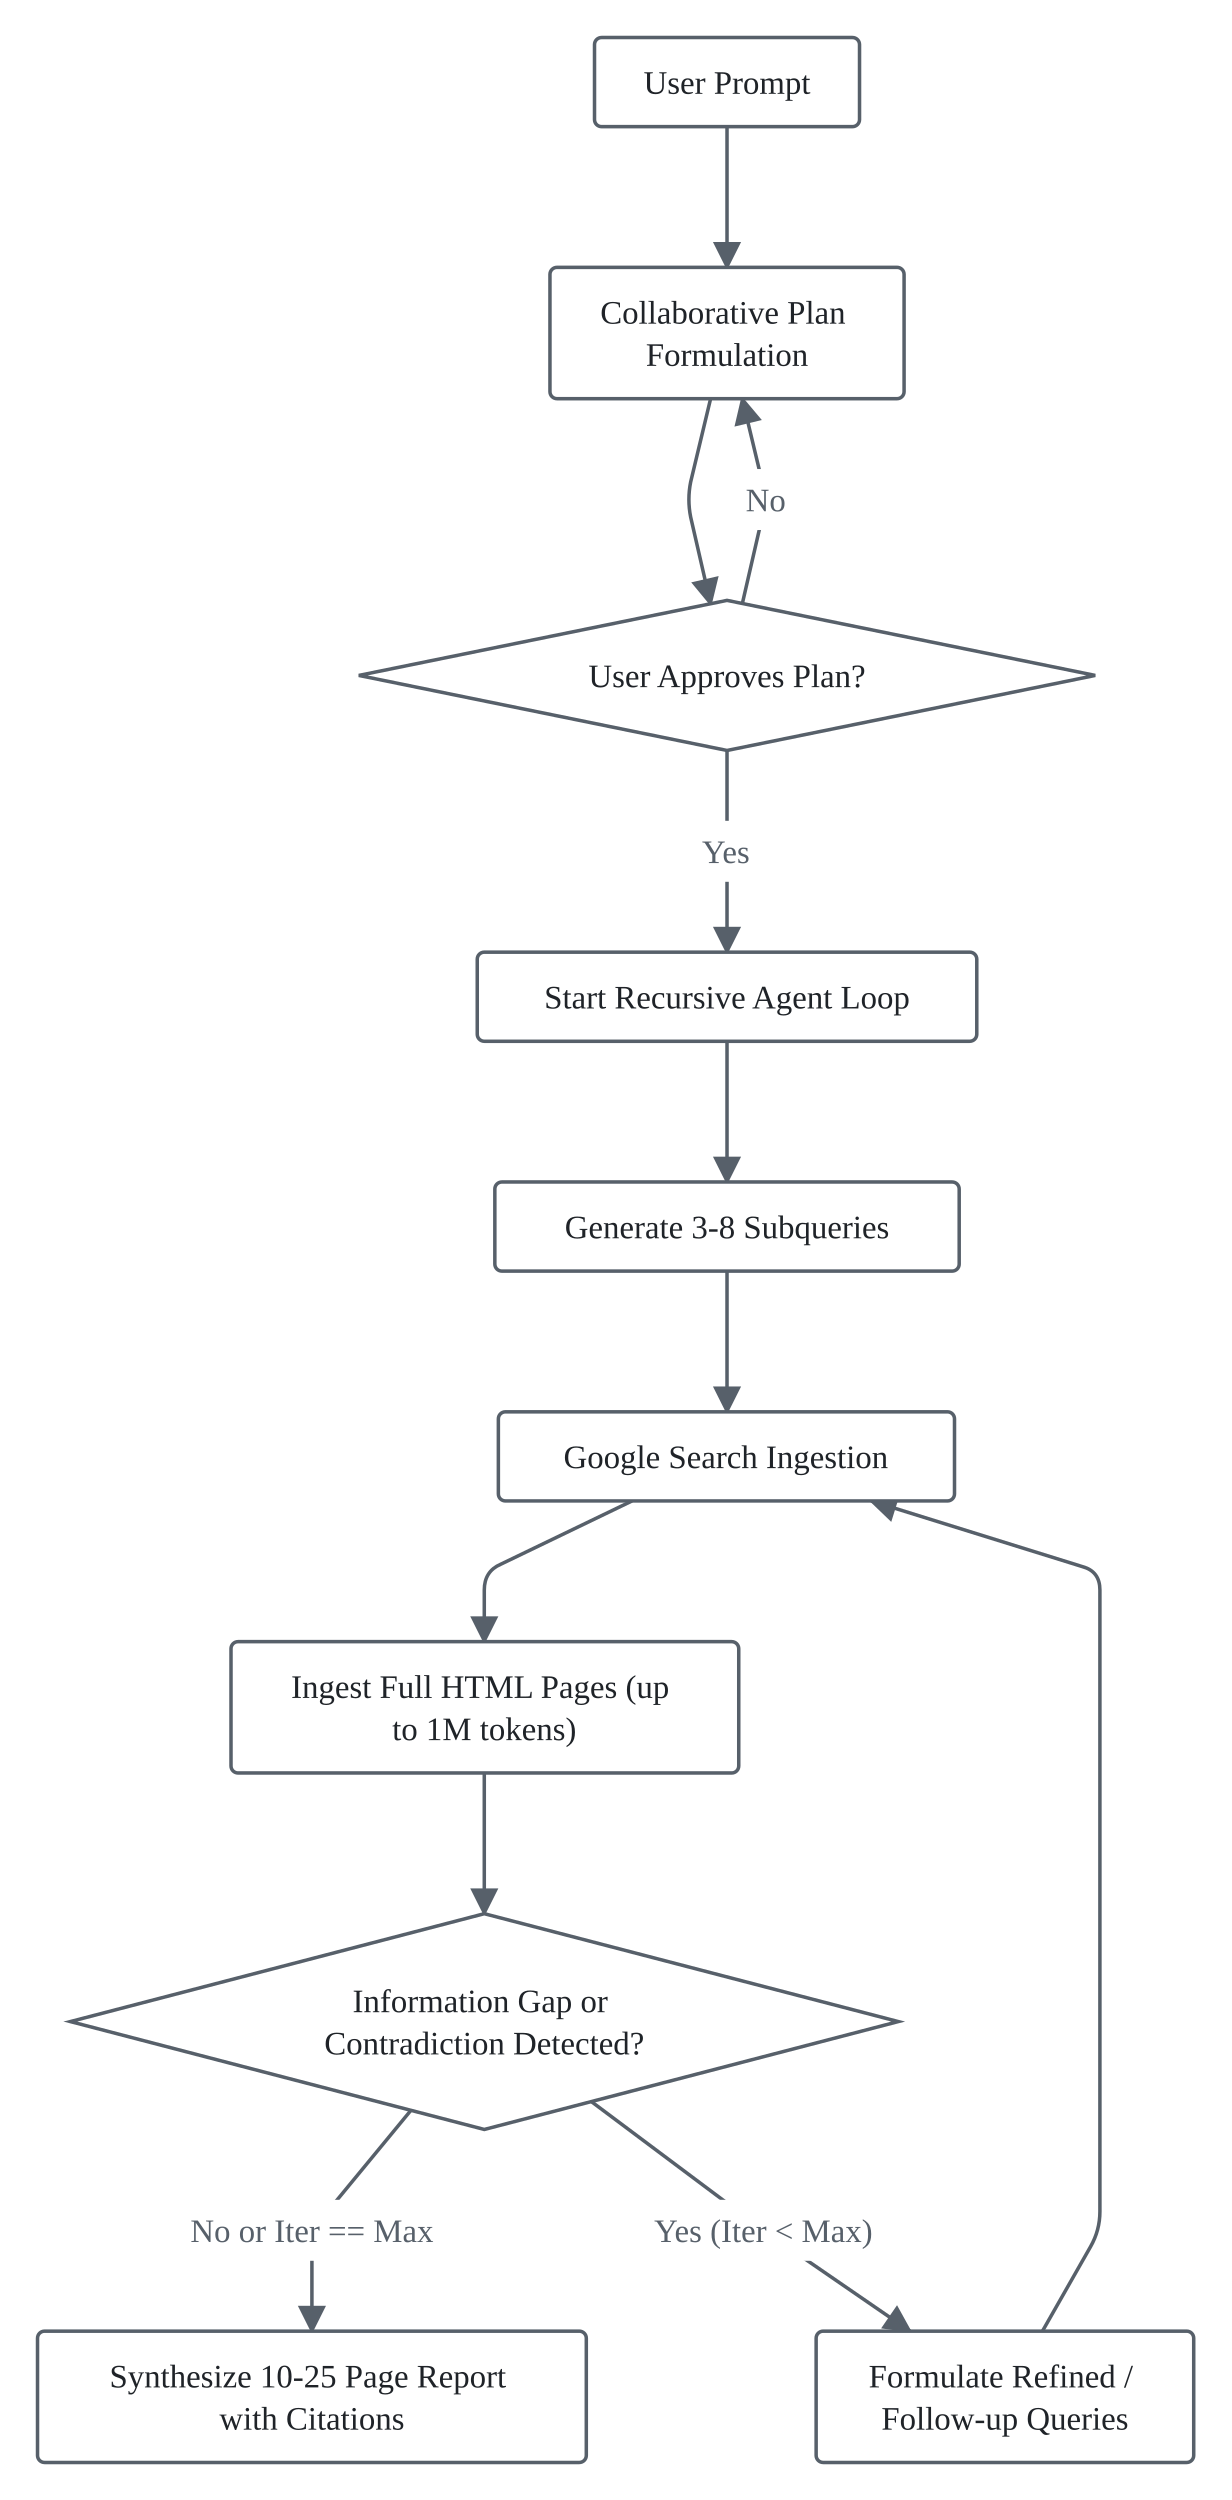
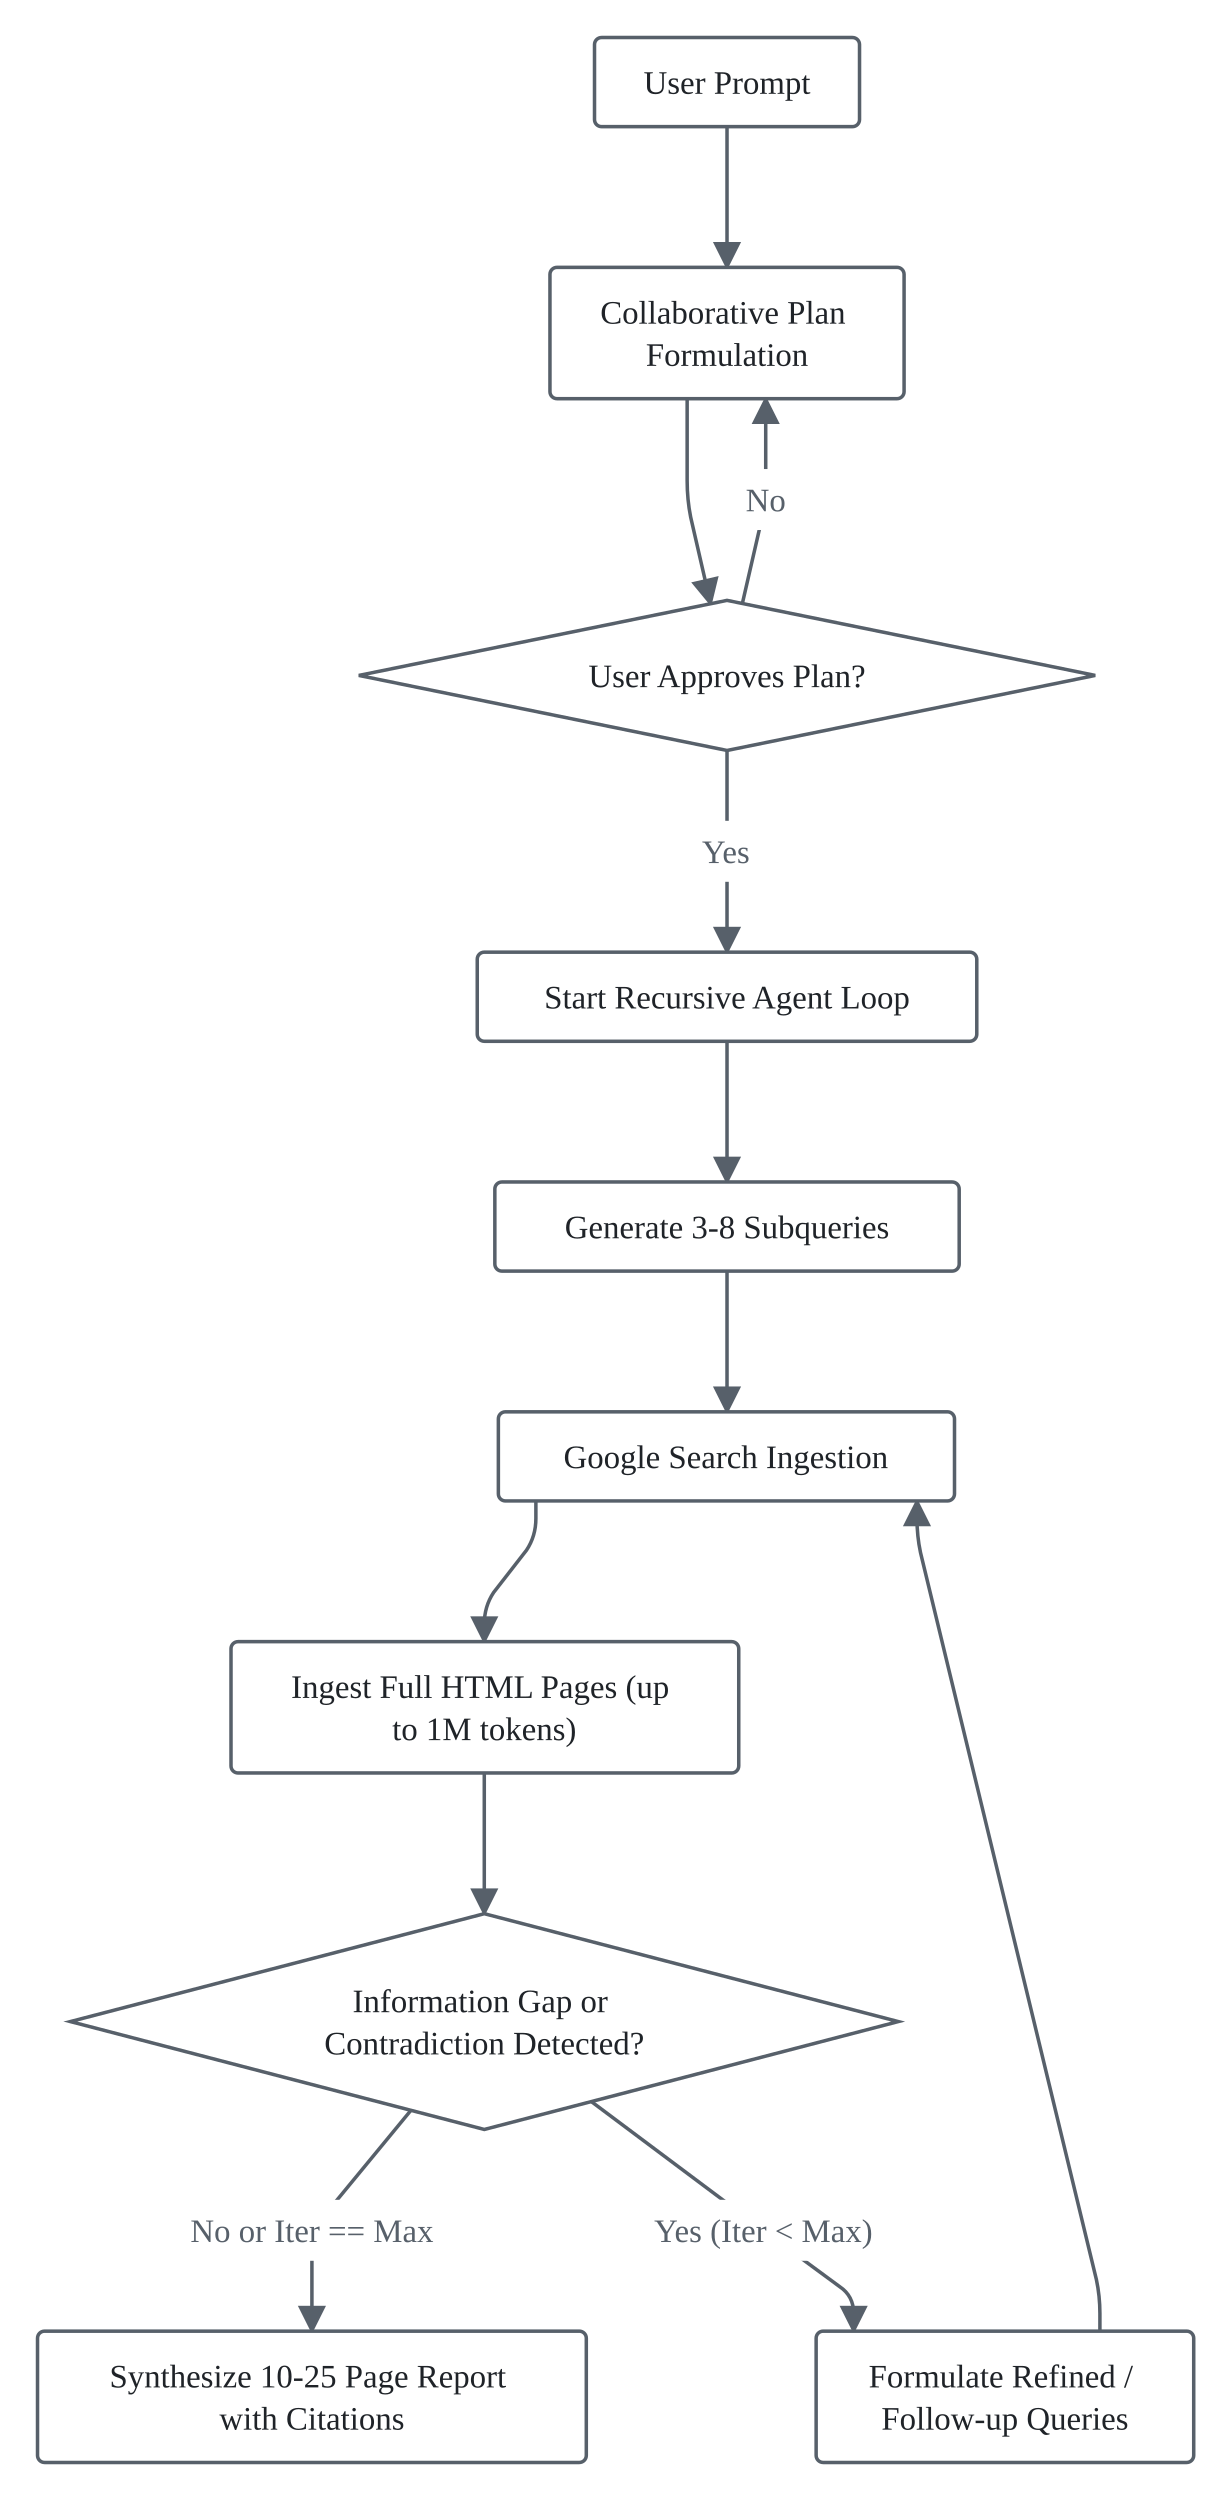
<svg xmlns="http://www.w3.org/2000/svg" viewBox="0 0 525 1066" role="img" aria-labelledby="vd-title vd-desc" class="vd-diagram" style="font-family:var(--vd-font,Arimo,Arial,Liberation Sans,Helvetica,sans-serif);font-size:14px">
  <defs>
    <marker id="vd-arrow" viewBox="0 0 10 10" refX="9" refY="5" markerWidth="8" markerHeight="8" orient="auto">
      <path d="M0 0L10 5L0 10z" style="fill:var(--vd-edge,#57606a)" />
    </marker>
  </defs>
  <g class="vd-edges" style="fill:none;stroke:var(--vd-edge,#57606a);stroke-width:1.5">
-     <path class="vd-edge" d="M310 54L310 84L310 114" marker-end="url(#vd-arrow)" />
-     <path class="vd-edge" d="M303 170L294.5 205.5Q293 213 294.5 220.5L303 257.5" marker-end="url(#vd-arrow)" />
-     <path class="vd-edge" d="M316.5 257.5L325 220.5Q326.5 213 325 205.5L316.5 170" marker-end="url(#vd-arrow)" />
-     <path class="vd-edge" d="M310 320L310 363L310 406" marker-end="url(#vd-arrow)" />
-     <path class="vd-edge" d="M310 444L310 474L310 504" marker-end="url(#vd-arrow)" />
-     <path class="vd-edge" d="M310 542L310 572L310 602" marker-end="url(#vd-arrow)" />
-     <path class="vd-edge" d="M269.5 640L213.5 667Q206.5 670 206.5 678L206.5 700" marker-end="url(#vd-arrow)" />
-     <path class="vd-edge" d="M206.5 756L206.5 786L206.5 816" marker-end="url(#vd-arrow)" />
-     <path class="vd-edge" d="M252 896L319.5 946.5Q325.5 951 332 955.5L388 994" marker-end="url(#vd-arrow)" />
-     <path class="vd-edge" d="M444.5 994L465 958Q469 951 469 943L469 862L469 786L469 728L469 678Q469 670 461.5 668L371.5 640" marker-end="url(#vd-arrow)" />
+     <path class="vd-edge" d="M310 54L310 114" marker-end="url(#vd-arrow)" />
+     <path class="vd-edge" d="M293 170L293 205Q293 213 294.5 220.5L303 257.5" marker-end="url(#vd-arrow)" />
+     <path class="vd-edge" d="M316.5 257.5L325 220.5Q326.5 213 326.5 205L326.5 170" marker-end="url(#vd-arrow)" />
+     <path class="vd-edge" d="M310 320L310 406" marker-end="url(#vd-arrow)" />
+     <path class="vd-edge" d="M310 444L310 504" marker-end="url(#vd-arrow)" />
+     <path class="vd-edge" d="M310 542L310 602" marker-end="url(#vd-arrow)" />
+     <path class="vd-edge" d="M228.5 640L228.5 647.5Q228.5 655 224.5 661L210.5 679Q206.5 685 206.5 692.5L206.5 700" marker-end="url(#vd-arrow)" />
+     <path class="vd-edge" d="M206.5 756L206.5 816" marker-end="url(#vd-arrow)" />
+     <path class="vd-edge" d="M252 896L319.5 946.5Q325.5 951 331.5 955.5L358 975Q364 979 364 986.5L364 994" marker-end="url(#vd-arrow)" />
+     <path class="vd-edge" d="M469 994L469 986.5Q469 979 467.5 972L392.5 662Q391 655 391 647.5L391 640" marker-end="url(#vd-arrow)" />
    <path class="vd-edge" d="M175.5 899.5L138 945Q133 951 133 959L133 994" marker-end="url(#vd-arrow)" />
  </g>
  <g class="vd-nodes">
    <g class="vd-node">
      <rect class="vd-node-shape" x="253.5" y="16" width="113" height="38" rx="3" style="fill:var(--vd-node-fill,#fff);stroke:var(--vd-node-stroke,#57606a);stroke-width:1.5" />
      <text class="vd-label" x="310" y="40" text-anchor="middle" style="fill:var(--vd-text,#1f2328);stroke:none">
        <tspan x="310" dy="0">User Prompt</tspan>
      </text>
    </g>
    <g class="vd-node">
      <rect class="vd-node-shape" x="234.5" y="114" width="151" height="56" rx="3" style="fill:var(--vd-node-fill,#fff);stroke:var(--vd-node-stroke,#57606a);stroke-width:1.5" />
      <text class="vd-label" x="310" y="138" text-anchor="middle" style="fill:var(--vd-text,#1f2328);stroke:none">
        <tspan x="310" dy="0">Collaborative Plan</tspan>
        <tspan x="310" dy="18">Formulation</tspan>
      </text>
    </g>
    <g class="vd-node">
      <polygon class="vd-node-shape" points="310,256 467,288 310,320 153,288" style="fill:var(--vd-node-fill,#fff);stroke:var(--vd-node-stroke,#57606a);stroke-width:1.5" />
      <text class="vd-label" x="310" y="293" text-anchor="middle" style="fill:var(--vd-text,#1f2328);stroke:none">
        <tspan x="310" dy="0">User Approves Plan?</tspan>
      </text>
    </g>
    <g class="vd-node">
      <rect class="vd-node-shape" x="203.5" y="406" width="213" height="38" rx="3" style="fill:var(--vd-node-fill,#fff);stroke:var(--vd-node-stroke,#57606a);stroke-width:1.5" />
      <text class="vd-label" x="310" y="430" text-anchor="middle" style="fill:var(--vd-text,#1f2328);stroke:none">
        <tspan x="310" dy="0">Start Recursive Agent Loop</tspan>
      </text>
    </g>
    <g class="vd-node">
      <rect class="vd-node-shape" x="211" y="504" width="198" height="38" rx="3" style="fill:var(--vd-node-fill,#fff);stroke:var(--vd-node-stroke,#57606a);stroke-width:1.5" />
      <text class="vd-label" x="310" y="528" text-anchor="middle" style="fill:var(--vd-text,#1f2328);stroke:none">
        <tspan x="310" dy="0">Generate 3-8 Subqueries</tspan>
      </text>
    </g>
    <g class="vd-node">
      <rect class="vd-node-shape" x="212.5" y="602" width="194.5" height="38" rx="3" style="fill:var(--vd-node-fill,#fff);stroke:var(--vd-node-stroke,#57606a);stroke-width:1.5" />
      <text class="vd-label" x="309.5" y="626" text-anchor="middle" style="fill:var(--vd-text,#1f2328);stroke:none">
        <tspan x="309.5" dy="0">Google Search Ingestion</tspan>
      </text>
    </g>
    <g class="vd-node">
      <rect class="vd-node-shape" x="98.5" y="700" width="216.5" height="56" rx="3" style="fill:var(--vd-node-fill,#fff);stroke:var(--vd-node-stroke,#57606a);stroke-width:1.5" />
      <text class="vd-label" x="206.5" y="724" text-anchor="middle" style="fill:var(--vd-text,#1f2328);stroke:none">
        <tspan x="206.5" dy="0">Ingest Full HTML Pages (up</tspan>
        <tspan x="206.5" dy="18">to 1M tokens)</tspan>
      </text>
    </g>
    <g class="vd-node">
      <polygon class="vd-node-shape" points="206.5,816 383,862 206.5,908 30,862" style="fill:var(--vd-node-fill,#fff);stroke:var(--vd-node-stroke,#57606a);stroke-width:1.5" />
      <text class="vd-label" x="206.5" y="858" text-anchor="middle" style="fill:var(--vd-text,#1f2328);stroke:none">
        <tspan x="206.5" dy="0">Information Gap or</tspan>
        <tspan x="206.5" dy="18">Contradiction Detected?</tspan>
      </text>
    </g>
    <g class="vd-node">
      <rect class="vd-node-shape" x="348" y="994" width="161" height="56" rx="3" style="fill:var(--vd-node-fill,#fff);stroke:var(--vd-node-stroke,#57606a);stroke-width:1.5" />
      <text class="vd-label" x="428.5" y="1018" text-anchor="middle" style="fill:var(--vd-text,#1f2328);stroke:none">
        <tspan x="428.5" dy="0">Formulate Refined /</tspan>
        <tspan x="428.5" dy="18">Follow-up Queries</tspan>
      </text>
    </g>
    <g class="vd-node">
      <rect class="vd-node-shape" x="16" y="994" width="234" height="56" rx="3" style="fill:var(--vd-node-fill,#fff);stroke:var(--vd-node-stroke,#57606a);stroke-width:1.5" />
      <text class="vd-label" x="133" y="1018" text-anchor="middle" style="fill:var(--vd-text,#1f2328);stroke:none">
        <tspan x="133" dy="0">Synthesize 10-25 Page Report</tspan>
        <tspan x="133" dy="18">with Citations</tspan>
      </text>
    </g>
  </g>
  <g class="vd-edge-labels">
    <rect class="vd-edge-label-bg" x="313" y="200" width="27.5" height="26" style="fill:var(--vd-bg,#fff);stroke:none" />
    <text class="vd-edge-label" x="326.5" y="218" text-anchor="middle" style="fill:var(--vd-muted,#57606a);stroke:none">
      <tspan x="326.5" dy="0">No</tspan>
    </text>
    <rect class="vd-edge-label-bg" x="292.5" y="350" width="34.5" height="26" style="fill:var(--vd-bg,#fff);stroke:none" />
    <text class="vd-edge-label" x="309.5" y="368" text-anchor="middle" style="fill:var(--vd-muted,#57606a);stroke:none">
      <tspan x="309.5" dy="0">Yes</tspan>
    </text>
    <rect class="vd-edge-label-bg" x="265" y="938" width="121" height="26" style="fill:var(--vd-bg,#fff);stroke:none" />
    <text class="vd-edge-label" x="325.5" y="956" text-anchor="middle" style="fill:var(--vd-muted,#57606a);stroke:none">
      <tspan x="325.5" dy="0">Yes (Iter &lt; Max)</tspan>
    </text>
    <rect class="vd-edge-label-bg" x="66.5" y="938" width="133" height="26" style="fill:var(--vd-bg,#fff);stroke:none" />
    <text class="vd-edge-label" x="133" y="956" text-anchor="middle" style="fill:var(--vd-muted,#57606a);stroke:none">
      <tspan x="133" dy="0">No or Iter == Max</tspan>
    </text>
  </g>
</svg>
